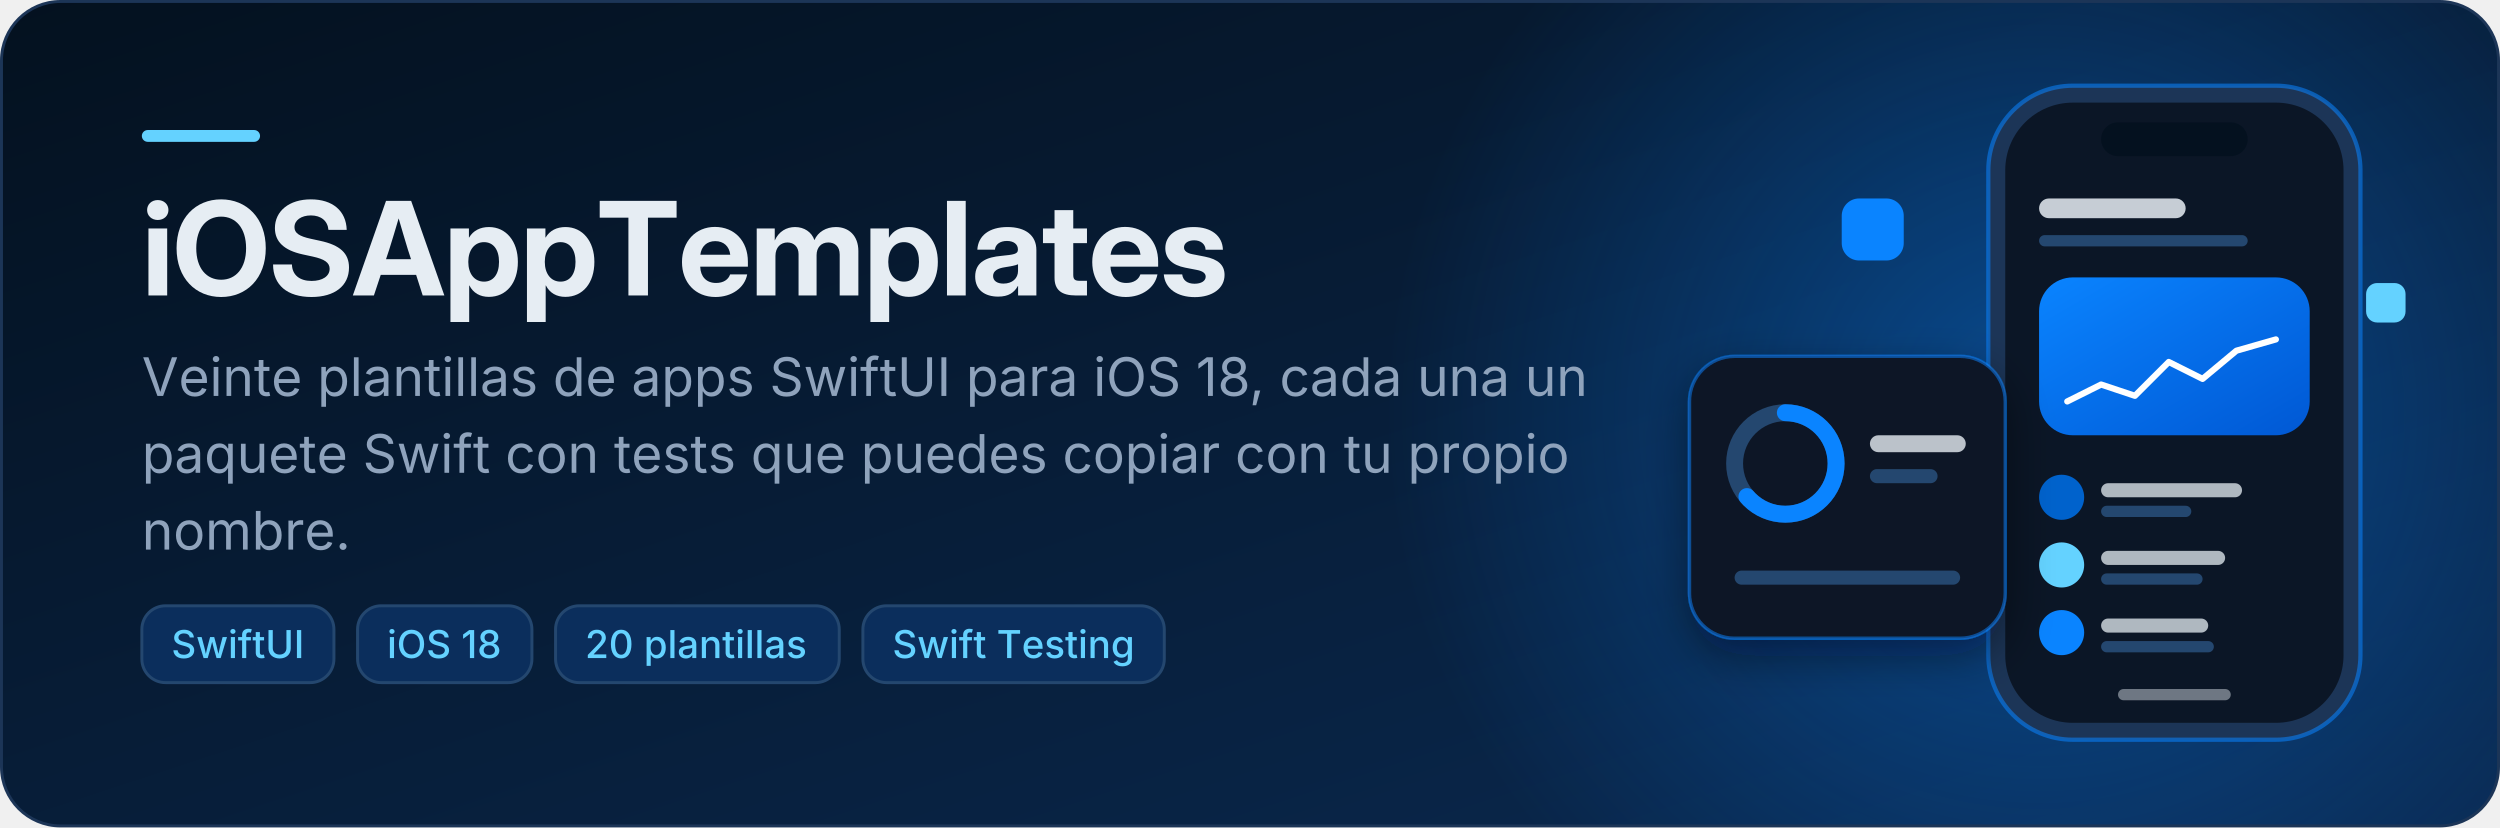
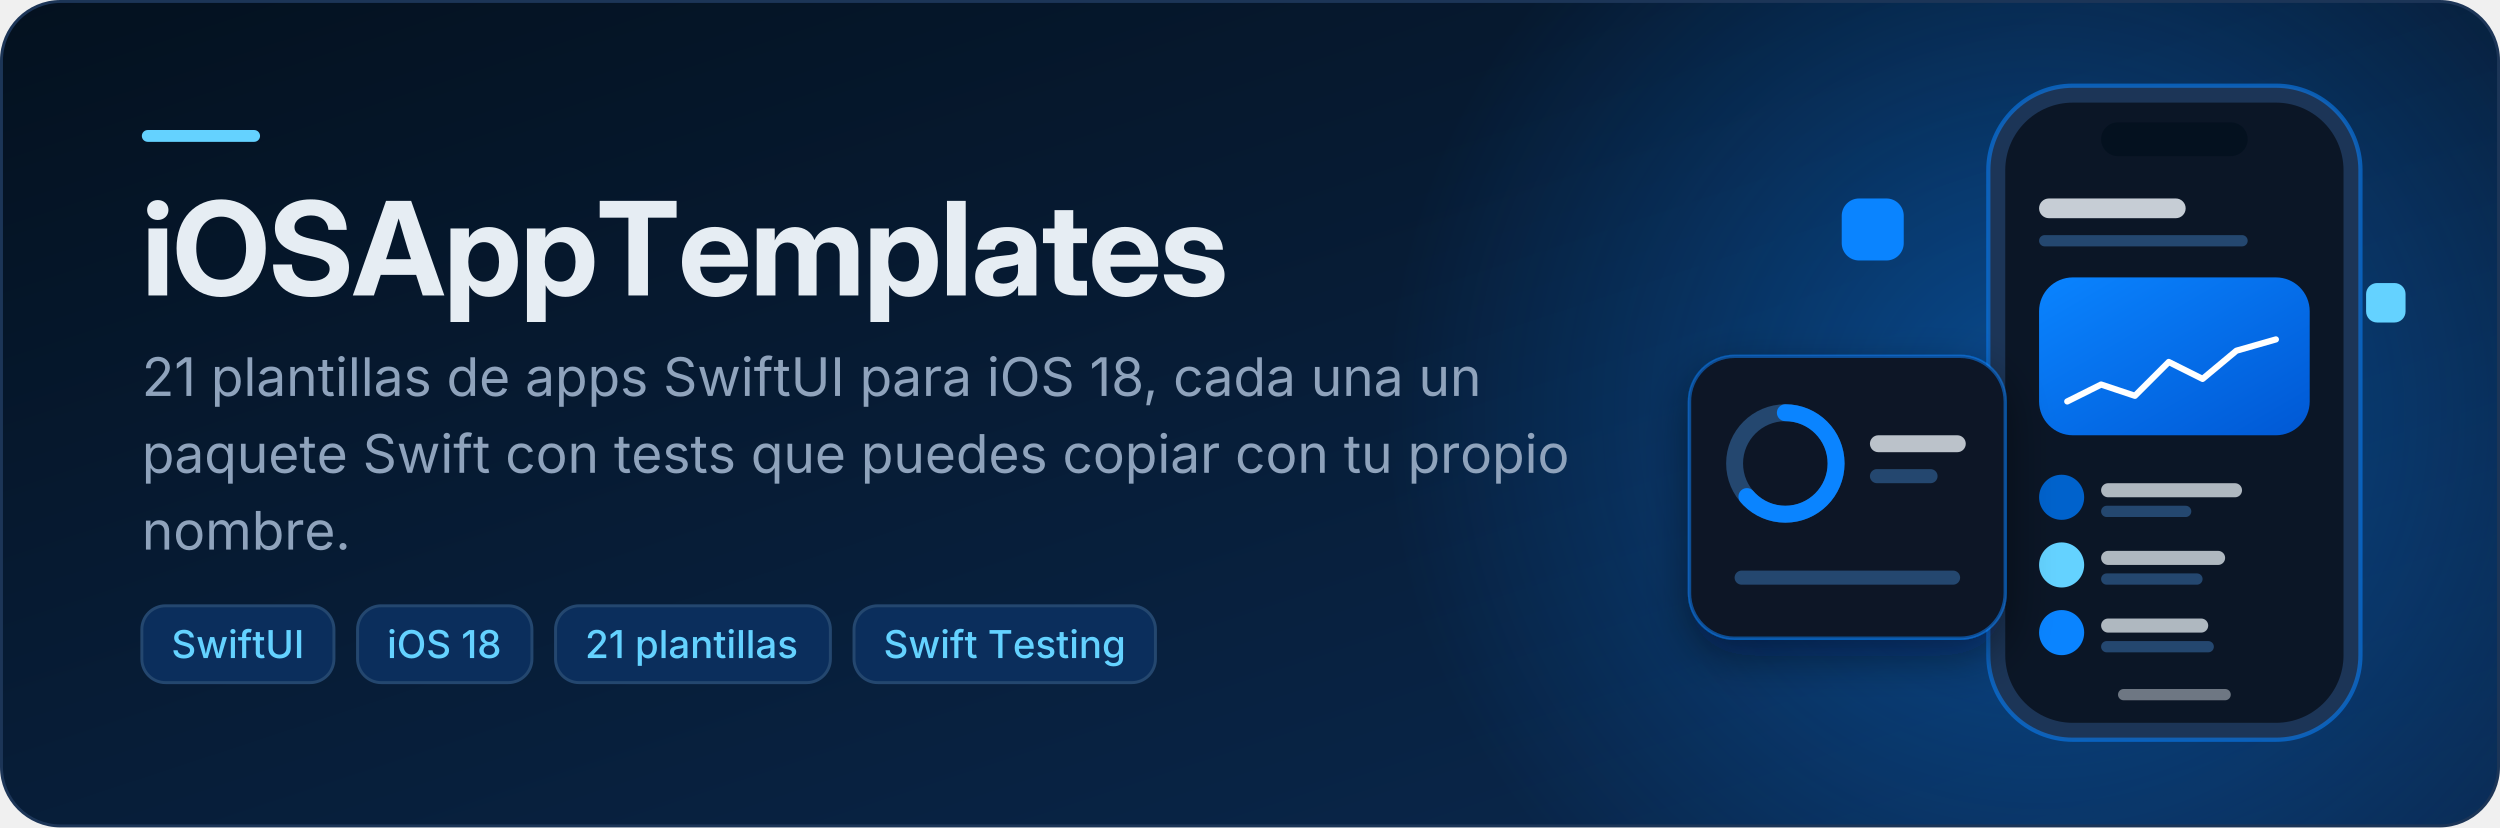
<svg xmlns="http://www.w3.org/2000/svg" width="846" height="280" viewBox="0 0 846 280" role="img" aria-labelledby="t">
  <style>.c{display:none}@media (max-width:500px){.w{display:none}.c{display:inline}}.m-float{animation:mFloat 6s ease-in-out infinite alternate}@keyframes mFloat{from{transform:translateY(0)}to{transform:translateY(-6px)}}.m-float-b{animation:mFloatB 7s ease-in-out infinite alternate}@keyframes mFloatB{from{transform:translateY(0)}to{transform:translateY(5px)}}.m-bob{animation:mBob 5s ease-in-out infinite alternate}@keyframes mBob{from{transform:translateY(0)}to{transform:translateY(-8px)}}.m-bar{transform-box:fill-box;transform-origin:center bottom;animation:mBar 4.2s ease-in-out infinite alternate}@keyframes mBar{from{transform:scaleY(.55)}to{transform:scaleY(1)}}.m-knob{animation:mKnob 6s ease-in-out infinite}@keyframes mKnob{0%,45%{transform:translateX(0)}55%,95%{transform:translateX(12px)}100%{transform:translateX(0)}}.m-slide{animation:mSlide 8s ease-in-out infinite alternate}@keyframes mSlide{from{transform:translateX(0)}to{transform:translateX(56px)}}.m-ring{stroke-dasharray:100;stroke-dashoffset:28;animation:mRing 7s ease-in-out infinite}@keyframes mRing{0%{stroke-dashoffset:100}45%,100%{stroke-dashoffset:28}}.m-caret{animation:mCaret 1.2s steps(1) infinite}@keyframes mCaret{50%{opacity:0}}.m-island{transform-box:fill-box;transform-origin:center;animation:mIsland 9s ease-in-out infinite}@keyframes mIsland{0%,20%{transform:scaleX(.42)}30%,70%{transform:scaleX(1)}80%,100%{transform:scaleX(.42)}}@media (prefers-reduced-motion: reduce){*{animation:none!important}}</style>
  <defs>
    <linearGradient id="bg" x1="0" y1="0" x2="1" y2="1">
      <stop offset="0" stop-color="#04111F" />
      <stop offset="1" stop-color="#0A2A52" />
    </linearGradient>
    <radialGradient id="glow">
      <stop offset="0" stop-color="#0A84FF" stop-opacity="0.42" />
      <stop offset="1" stop-color="#0A84FF" stop-opacity="0" />
    </radialGradient>
    <linearGradient id="mButton" x1="0" y1="0" x2="1" y2="1">
      <stop offset="0" stop-color="#0A84FF" />
      <stop offset="1" stop-color="#0058D4" />
    </linearGradient>
    <filter id="mShadow" x="-20%" y="-20%" width="140%" height="150%">
      <feDropShadow dx="0" dy="6" stdDeviation="8" flood-color="#04111F" flood-opacity="0.45" />
    </filter>
    <clipPath id="frame">
      <rect x="0.5" y="0.5" width="845" height="279" rx="20" />
    </clipPath>
    <path id="bd689" d="M104 0L399 0L399-1056L104-1056ZM251-1189C348-1189 419-1256 419-1346C419-1436 348-1503 251-1503C154-1503 83-1436 83-1346C83-1256 154-1189 251-1189Z" />
    <path id="bd321" d="M765 24C1166 24 1468-270 1468-744C1468-1219 1166-1514 765-1514C364-1514 63-1219 63-744C63-272 364 24 765 24ZM765-248C535-248 373-428 373-744C373-1062 535-1242 765-1242C995-1242 1158-1062 1158-744C1158-428 995-248 765-248Z" />
    <path id="bd397" d="M675 24C1042 24 1266-153 1266-440C1266-664 1125-795 807-862L664-893C481-933 407-984 407-1076C407-1185 514-1261 666-1261C826-1261 931-1174 942-1033L1230-1033C1221-1333 1008-1514 665-1514C326-1514 99-1332 99-1061C99-848 242-711 537-647L694-613C883-572 961-516 961-420C961-304 848-229 677-229C486-229 371-325 367-489L70-489C70-165 293 24 675 24Z" />
    <path id="bd2" d="M9 0L341 0L449-325L1006-325L1110 0L1451 0L928-1490L532-1490ZM532-571L583-725C631-877 677-1029 731-1214C784-1029 830-877 876-725L926-571Z" />
    <path id="bd843" d="M104 418L399 418L399-158L402-158C463-39 570 22 709 22C985 22 1166-198 1166-529C1166-853 981-1078 711-1078C574-1078 463-1023 398-913L395-913L395-1056L104-1056ZM633-218C484-218 385-340 385-529C385-717 484-840 633-840C776-840 869-727 869-529C869-331 776-218 633-218Z" />
    <path id="bd411" d="M45-1226L497-1226L497 0L805 0L805-1226L1256-1226L1256-1490L45-1490Z" />
    <path id="bd614" d="M586 24C842 24 1046-122 1085-332L816-332C789-250 710-197 595-197C440-197 350-298 345-454L1096-454L1096-533C1096-855 887-1080 576-1080C273-1080 58-849 58-527C58-206 266 24 586 24ZM347-642C363-774 450-856 582-856C715-856 803-774 818-642Z" />
    <path id="bd766" d="M104 0L399 0L399-623C399-759 483-835 588-835C691-835 763-764 763-654L763 0L1047 0L1047-636C1047-754 1118-835 1232-835C1333-835 1411-773 1411-646L1411 0L1705 0L1705-700C1705-942 1554-1078 1351-1078C1198-1078 1068-1001 1013-872C969-1001 850-1078 708-1078C574-1078 451-1009 388-866L388-1056L104-1056Z" />
    <path id="bd736" d="M399-1490L104-1490L104 0L399 0Z" />
    <path id="bd507" d="M427 18C589 18 680-46 736-149L740-149L740 0L1028 0L1028-716C1028-942 862-1078 573-1078C283-1078 111-940 98-722L375-722C382-803 454-859 564-859C672-859 737-805 737-727L737-720C737-652 669-643 476-624C256-604 64-536 64-298C64-87 216 18 427 18ZM509-187C410-187 346-231 346-306C346-390 426-429 527-444C622-459 705-473 739-492L739-386C739-272 651-187 509-187Z" />
    <path id="bd889" d="M711-1056L495-1056L495-1344L200-1344L200-1056L18-1056L18-825L200-825L200-280C200-88 307 0 539 0L711 0L711-231L598-231C518-231 495-254 495-326L495-825L711-825Z" />
    <path id="bd871" d="M543 26C819 26 1011-112 1011-323C1011-478 913-570 700-612L500-651C419-668 372-703 372-757C372-820 433-869 534-869C638-869 710-806 712-721L985-721C979-941 799-1078 526-1078C251-1078 78-946 78-746C78-582 187-478 392-438L577-402C663-385 714-352 714-296C714-231 647-185 538-185C423-185 355-240 344-332L54-332C72-105 269 26 543 26Z" />
-     <path id="br456" d="M600 0L819 0L1361-1490L1159-1490L852-606C820-514 773-372 710-154C648-367 600-514 567-606L252-1490L52-1490Z" />
-     <path id="br614" d="M628 24C857 24 1024-91 1076-260L902-308C860-194 761-136 629-136C431-136 295-264 286-498L1094-498L1094-573C1094-986 844-1132 607-1132C302-1132 104-893 104-550C104-206 304 24 628 24ZM287-650C298-821 415-972 607-972C791-972 894-840 911-650Z" />
-     <path id="br689" d="M158 0L338 0L338-1118L158-1118ZM249-1301C318-1301 375-1354 375-1420C375-1486 318-1539 249-1539C181-1539 124-1486 124-1420C124-1354 181-1301 249-1301Z" />
-     <path id="br773" d="M338-670C338-861 459-970 620-970C776-970 872-867 872-695L872 0L1052 0L1052-710C1052-993 900-1132 674-1132C524-1132 404-1069 332-911L331-1118L158-1118L158 0L338 0Z" />
-     <path id="br889" d="M598-1118L368-1118L368-1384L188-1384L188-1118L20-1118L20-964L188-964L188-276C188-93 302 14 495 14C541 14 592 7 629-6L592-158C562-152 523-146 500-146C405-146 368-190 368-290L368-964L598-964Z" />
+     <path id="br1343" d="M154 0L1103 0L1103-167L416-167L416-179L742-526C1005-806 1078-933 1078-1094C1078-1327 889-1510 623-1510C358-1510 158-1331 158-1067L340-1067C340-1235 448-1345 618-1345C777-1345 898-1248 898-1092C898-955 814-853 649-674L154-137Z" />
+     <path id="br1342" d="M653-1490L420-1490L96-1251L96-1047L456-1314L466-1314L466 0L653 0Z" />
    <path id="br843" d="M158 418L338 418L338-173L352-173C389-111 464 24 677 24C956 24 1150-200 1150-556C1150-910 955-1132 676-1132C458-1132 389-998 352-939L332-939L332-1118L158-1118ZM650-137C447-137 336-309 336-558C336-805 444-971 650-971C862-971 967-790 967-558C967-323 859-137 650-137Z" />
    <path id="br736" d="M338-1490L158-1490L158 0L338 0Z" />
    <path id="br507" d="M471 26C660 26 765-73 803-152L815-152L815 0L992 0L992-737C992-1086 723-1132 573-1132C400-1132 208-1070 122-867L295-810C330-888 417-974 578-974C733-974 812-894 812-755L812-749C812-666 724-672 525-647C318-621 90-574 90-318C90-98 259 26 471 26ZM502-133C368-133 271-193 271-309C271-436 386-478 517-495C586-504 782-524 812-559L812-404C812-267 701-133 502-133Z" />
+     <path id="br773" d="M338-670C338-861 459-970 620-970C776-970 872-867 872-695L872 0L1052 0L1052-710C1052-993 900-1132 674-1132C524-1132 404-1069 332-911L331-1118L158-1118L158 0L338 0Z" />
+     <path id="br889" d="M598-1118L368-1118L368-1384L188-1384L188-1118L20-1118L20-964L188-964L188-276C188-93 302 14 495 14C541 14 592 7 629-6L592-158C562-152 523-146 500-146C405-146 368-190 368-290L368-964L598-964Z" />
+     <path id="br689" d="M158 0L338 0L338-1118L158-1118ZM249-1301C318-1301 375-1354 375-1420C375-1486 318-1539 249-1539C181-1539 124-1486 124-1420C124-1354 181-1301 249-1301Z" />
    <path id="br871" d="M538 24C800 24 979-119 979-315C979-468 884-569 681-617L512-657C381-688 324-734 324-817C324-910 424-979 557-979C701-979 764-901 795-821L958-863C907-1020 786-1132 556-1132C318-1132 142-998 142-806C142-649 239-549 442-501L628-457C738-431 792-380 792-303C792-211 692-134 536-134C402-134 311-189 279-312L108-271C148-78 308 24 538 24Z" />
    <path id="br597" d="M577 24C790 24 865-111 902-173L922-173L922 0L1096 0L1096-1490L916-1490L916-939L902-939C865-998 796-1132 578-1132C299-1132 104-910 104-556C104-200 298 24 577 24ZM604-137C395-137 287-323 287-558C287-790 392-971 604-971C810-971 918-805 918-558C918-309 807-137 604-137Z" />
+     <path id="br614" d="M628 24C857 24 1024-91 1076-260L902-308C860-194 761-136 629-136C431-136 295-264 286-498L1094-498L1094-573C1094-986 844-1132 607-1132C302-1132 104-893 104-550C104-206 304 24 628 24ZM287-650C298-821 415-972 607-972C791-972 894-840 911-650Z" />
    <path id="br397" d="M657 26C1001 26 1198-162 1198-406C1198-684 936-774 776-818L627-859C518-889 343-944 343-1100C343-1240 471-1342 664-1342C841-1342 975-1259 992-1114L1178-1114C1169-1339 964-1510 670-1510C382-1510 158-1343 158-1091C158-893 298-770 538-702L718-651C877-606 1013-553 1013-409C1013-250 859-144 657-144C482-144 326-221 311-390L116-390C133-140 334 26 657 26Z" />
    <path id="br984" d="M409 0L588 0L733-506C769-631 804-771 838-913C872-770 906-634 943-506L1088 0L1267 0L1606-1118L1415-1118L1279-630C1245-508 1208-367 1171-196C1136-369 1100-511 1068-630L936-1118L744-1118L610-630C576-506 540-363 504-193C467-371 429-513 397-630L261-1118L70-1118Z" />
    <path id="br647" d="M678-1118L420-1118L420-1227C420-1335 468-1393 579-1393C629-1393 657-1382 676-1376L726-1530C699-1542 643-1560 558-1560C395-1560 240-1461 240-1267L240-1118L20-1118L20-964L240-964L240 0L420 0L420-964L678-964Z" />
    <path id="br424" d="M763 24C1114 24 1344-200 1344-507L1344-1490L1154-1490L1154-522C1154-308 1006-152 763-152C519-152 370-308 370-522L370-1490L180-1490L180-507C180-200 410 24 763 24Z" />
    <path id="br197" d="M370-1490L180-1490L180 0L370 0Z" />
    <path id="br852" d="M158 0L338 0L338-700C338-851 456-960 617-960C665-960 714-952 725-950L725-1131C704-1132 660-1134 634-1134C501-1134 385-1059 344-946L332-946L332-1118L158-1118Z" />
    <path id="br321" d="M784 20C1166 20 1444-272 1444-744C1444-1217 1166-1510 784-1510C402-1510 122-1217 122-744C122-272 402 20 784 20ZM784-156C516-156 307-364 307-744C307-1126 516-1334 784-1334C1050-1334 1259-1127 1259-744C1259-363 1050-156 784-156Z" />
-     <path id="br1342" d="M653-1490L420-1490L96-1251L96-1047L456-1314L466-1314L466 0L653 0Z" />
    <path id="br1351" d="M633 20C933 20 1145-153 1145-396C1145-584 1016-744 854-774L854-782C995-819 1089-956 1089-1114C1089-1341 894-1510 633-1510C368-1510 176-1341 176-1114C176-956 268-819 413-782L413-774C246-744 122-584 122-396C122-153 330 20 633 20ZM633-145C432-145 309-248 309-406C309-571 445-689 633-689C817-689 955-571 955-406C955-248 830-145 633-145ZM633-848C472-848 360-949 360-1100C360-1249 468-1346 633-1346C795-1346 905-1249 905-1100C905-949 790-848 633-848Z" />
    <path id="br1501" d="M128 359L266 359L422-208L216-208Z" />
    <path id="br586" d="M613 24C832 24 1010-95 1070-294L898-343C865-222 763-137 613-137C390-137 287-332 287-552C287-775 390-971 613-971C760-971 860-889 893-774L1066-823C1005-1018 829-1132 613-1132C309-1132 104-902 104-552C104-207 309 24 613 24Z" />
    <path id="br915" d="M537 14C684 14 806-46 879-209L879 0L1053 0L1053-1118L872-1118L872-448C872-257 751-148 591-148C435-148 338-251 338-423L338-1118L158-1118L158-408C158-125 311 14 537 14Z" />
    <path id="br849" d="M1096 418L1096-1118L922-1118L922-939L902-939C865-998 796-1132 578-1132C299-1132 104-910 104-556C104-200 298 24 577 24C790 24 865-111 902-173L916-173L916 418ZM604-137C395-137 287-323 287-558C287-790 392-971 604-971C810-971 918-805 918-558C918-309 807-137 604-137Z" />
    <path id="br790" d="M613 24C918 24 1124-207 1124-552C1124-902 918-1132 613-1132C309-1132 104-902 104-552C104-207 309 24 613 24ZM613-137C390-137 287-332 287-552C287-775 390-971 613-971C839-971 942-774 942-552C942-332 839-137 613-137Z" />
    <path id="br766" d="M158 0L338 0L338-704C338-882 457-974 588-974C714-974 807-891 807-767L807 0L987 0L987-730C987-871 1079-974 1230-974C1350-974 1456-910 1456-749L1456 0L1636 0L1636-754C1636-1013 1478-1138 1284-1138C1122-1138 985-1051 932-910C892-1048 794-1138 647-1138C515-1138 389-1064 334-913L333-1118L158-1118Z" />
    <path id="br578" d="M677 24C956 24 1150-200 1150-556C1150-910 955-1132 676-1132C458-1132 389-998 352-939L338-939L338-1490L158-1490L158 0L332 0L332-173L352-173C389-111 464 24 677 24ZM650-137C447-137 336-309 336-558C336-805 444-971 650-971C862-971 967-790 967-558C967-323 859-137 650-137Z" />
    <path id="br1502" d="M295 13C370 13 430-47 430-122C430-197 370-257 295-257C220-257 160-197 160-122C160-47 220 13 295 13Z" />
    <path id="bm397" d="M665 25C1015 25 1217-159 1217-412C1217-681 978-783 788-832L643-870C529-900 375-953 375-1094C375-1220 489-1312 670-1312C839-1312 960-1234 975-1098L1197-1098C1190-1335 981-1510 675-1510C375-1510 147-1339 147-1081C147-877 291-752 535-687L709-639C869-596 992-545 992-415C992-271 853-175 664-175C492-175 348-251 335-414L106-414C120-142 330 25 665 25Z" />
    <path id="bm984" d="M393 0L614 0L752-481C785-596 817-733 849-867C880-733 911-598 945-481L1083 0L1304 0L1641-1118L1407-1118L1284-655C1252-531 1217-390 1183-221C1149-391 1113-533 1082-655L960-1118L740-1118L617-655C584-530 548-387 514-219C480-393 443-535 412-655L289-1118L57-1118Z" />
    <path id="bm689" d="M148 0L368 0L368-1118L148-1118ZM259-1289C335-1289 398-1347 398-1419C398-1492 335-1550 259-1550C183-1550 120-1492 120-1419C120-1347 183-1289 259-1289Z" />
    <path id="bm647" d="M702-1118L452-1118L452-1216C452-1314 495-1368 600-1368C646-1368 677-1358 698-1352L749-1530C719-1541 653-1560 565-1560C388-1560 232-1455 232-1246L232-1118L20-1118L20-939L232-939L232 0L452 0L452-939L702-939Z" />
    <path id="bm889" d="M626-1118L403-1118L403-1384L183-1384L183-1118L20-1118L20-939L183-939L183-284C183-94 300 15 503 15C554 15 610 8 657-8L618-184C591-178 548-172 525-172C438-172 403-212 403-302L403-939L626-939Z" />
    <path id="bm424" d="M759 23C1115 23 1351-199 1351-512L1351-1490L1122-1490L1122-531C1122-330 983-184 759-184C534-184 393-330 393-531L393-1490L165-1490L165-512C165-199 400 23 759 23Z" />
    <path id="bm197" d="M393-1490L165-1490L165 0L393 0Z" />
    <path id="bm321" d="M786 20C1172 20 1457-268 1457-744C1457-1222 1172-1510 786-1510C399-1510 113-1222 113-744C113-268 399 20 786 20ZM786-188C530-188 339-384 339-744C339-1105 530-1302 786-1302C1040-1302 1231-1106 1231-744C1231-384 1040-188 786-188Z" />
    <path id="bm1342" d="M685-1490L421-1490L95-1254L95-1025L449-1283L459-1283L459 0L685 0Z" />
    <path id="bm1351" d="M644 20C955 20 1177-155 1177-397C1177-585 1043-743 876-773L876-781C1021-817 1121-953 1121-1113C1121-1340 917-1510 644-1510C368-1510 167-1341 167-1113C167-953 264-817 414-781L414-773C242-743 113-585 113-397C113-155 331 20 644 20ZM644-165C459-165 343-264 343-412C343-566 469-676 644-676C816-676 944-566 944-412C944-264 826-165 644-165ZM644-857C494-857 389-952 389-1092C389-1232 491-1323 644-1323C795-1323 899-1231 899-1092C899-952 791-857 644-857Z" />
    <path id="bm1343" d="M144 0L1128 0L1128-195L460-195L460-207L752-512C1029-792 1105-923 1105-1086C1105-1327 909-1510 626-1510C347-1510 142-1328 142-1056L361-1056C361-1216 463-1319 622-1319C773-1319 886-1227 886-1078C886-947 805-851 650-688L144-165Z" />
-     <path id="bm1341" d="M661 20C1009 20 1209-260 1209-744C1209-1227 1006-1510 661-1510C316-1510 113-1227 113-744C113-259 314 20 661 20ZM661-175C454-175 338-383 338-744C338-1106 454-1316 661-1316C867-1316 983-1107 983-744C983-383 867-175 661-175Z" />
    <path id="bm843" d="M148 418L368 418L368-175L380-175C419-104 500 22 703 22C975 22 1170-195 1170-556C1170-920 971-1132 703-1132C494-1132 419-1005 380-936L362-936L362-1118L148-1118ZM654-165C468-165 364-325 364-558C364-790 465-945 654-945C848-945 945-778 945-558C945-336 845-165 654-165Z" />
    <path id="bm736" d="M368-1490L148-1490L148 0L368 0Z" />
    <path id="bm507" d="M461 25C642 25 748-66 791-153L802-153L802 0L1015 0L1015-742C1015-1065 758-1132 578-1132C379-1132 191-1054 115-854L322-800C353-876 435-953 581-953C721-953 795-881 795-757L795-751C795-672 710-673 513-650C302-626 83-570 83-316C83-96 248 25 461 25ZM510-152C387-152 299-207 299-313C299-428 401-470 525-487C593-496 763-514 796-546L796-403C796-272 689-152 510-152Z" />
    <path id="bm773" d="M368-662C368-839 478-940 628-940C774-940 864-844 864-683L864 0L1084 0L1084-710C1084-986 932-1132 704-1132C546-1132 429-1061 359-903L358-1118L148-1118L148 0L368 0Z" />
    <path id="bm871" d="M549 23C822 23 1010-121 1010-325C1010-480 912-580 705-627L525-667C402-695 352-739 352-813C352-897 444-958 565-958C697-958 760-888 789-810L986-853C938-1019 805-1132 563-1132C310-1132 130-999 130-799C130-639 230-537 438-490L626-447C732-423 783-377 783-306C783-223 693-155 551-155C421-155 336-209 305-326L98-283C138-85 306 23 549 23Z" />
    <path id="bm411" d="M90-1294L555-1294L555 0L784 0L784-1294L1247-1294L1247-1490L90-1490Z" />
    <path id="bm614" d="M630 23C869 23 1040-94 1093-268L886-317C847-213 755-159 632-159C449-159 325-276 317-492L1110-492L1110-570C1110-973 866-1132 611-1132C298-1132 96-895 96-551C96-204 300 23 630 23ZM318-656C330-817 436-950 612-950C781-950 876-832 892-656Z" />
    <path id="bm658" d="M616 442C902 442 1121 310 1121 16L1121-1118L906-1118L906-936L890-936C851-1006 772-1132 566-1132C297-1132 96-920 96-563C96-206 300-17 563-17C767-17 844-130 883-203L902-203L902 15C902 187 785 265 615 265C435 265 365 176 325 112L141 199C204 334 357 442 616 442ZM614-200C422-200 321-348 321-566C321-779 419-945 614-945C803-945 903-790 903-566C903-337 800-200 614-200Z" />
-     <path id="bm456" d="M590 0L869 0L1401-1490L1154-1490L872-661C835-548 789-395 731-183C672-391 625-548 587-661L297-1490L51-1490Z" />
    <path id="bm597" d="M564 22C766 22 847-104 886-175L904-175L904 0L1118 0L1118-1490L898-1490L898-936L886-936C848-1005 772-1132 564-1132C295-1132 96-920 96-556C96-195 292 22 564 22ZM612-165C421-165 321-336 321-558C321-778 418-945 612-945C801-945 902-790 902-558C902-325 799-165 612-165Z" />
    <path id="bm852" d="M148 0L368 0L368-679C368-826 480-930 634-930C680-930 733-922 749-918L749-1128C726-1131 684-1134 656-1134C525-1134 414-1060 373-938L361-938L361-1118L148-1118Z" />
    <path id="bm1501" d="M125 371L285 371L450-214L213-214Z" />
    <path id="bm586" d="M618 23C853 23 1035-104 1089-315L881-365C851-244 758-163 619-163C417-163 320-340 320-553C320-769 417-946 619-946C756-946 847-867 877-752L1086-802C1031-1009 850-1132 618-1132C303-1132 96-901 96-553C96-208 303 23 618 23Z" />
    <path id="bm915" d="M529 14C683 14 803-55 873-217L874 0L1085 0L1085-1118L864-1118L864-456C864-279 753-178 604-178C458-178 368-274 368-435L368-1118L148-1118L148-408C148-132 301 14 529 14Z" />
    <path id="bm849" d="M1118 418L1118-1118L904-1118L904-936L886-936C848-1005 772-1132 564-1132C295-1132 96-920 96-556C96-195 292 22 564 22C766 22 847-104 886-175L898-175L898 418ZM612-165C421-165 321-336 321-558C321-778 418-945 612-945C801-945 902-790 902-558C902-325 799-165 612-165Z" />
    <path id="bm790" d="M618 23C933 23 1141-208 1141-553C1141-901 933-1132 618-1132C303-1132 96-901 96-553C96-208 303 23 618 23ZM618-163C416-163 320-341 320-553C320-768 416-946 618-946C822-946 918-767 918-553C918-341 822-163 618-163Z" />
    <path id="bm766" d="M148 0L368 0L368-695C368-858 474-944 597-944C715-944 801-865 801-746L801 0L1018 0L1018-716C1018-849 1102-944 1241-944C1355-944 1451-881 1451-732L1451 0L1671 0L1671-754C1671-1008 1515-1137 1317-1137C1158-1137 1020-1053 963-902C919-1050 823-1137 677-1137C544-1137 419-1064 362-909L357-1118L148-1118Z" />
    <path id="bm578" d="M703 22C975 22 1170-195 1170-556C1170-920 971-1132 703-1132C494-1132 419-1005 380-936L368-936L368-1490L148-1490L148 0L362 0L362-175L380-175C419-104 500 22 703 22ZM654-165C468-165 364-325 364-558C364-790 465-945 654-945C848-945 945-778 945-558C945-336 845-165 654-165Z" />
    <path id="bm1502" d="M311 15C393 15 458-50 458-132C458-215 393-280 311-280C228-280 163-215 163-132C163-50 228 15 311 15Z" />
  </defs>
  <g clip-path="url(#frame)">
    <rect width="846" height="280" fill="url(#bg)" />
    <circle class="w" cx="690" cy="140" r="220" fill="url(#glow)" />
    <g class="w">
      <g transform="translate(566 29) scale(0.954)">
        <g class="m-float">
          <rect x="112" y="0" width="132" height="232" rx="30" fill="#1C3557" stroke="rgba(10,132,255,0.55)" stroke-width="1.5" />
          <rect x="118" y="6" width="120" height="220" rx="24" fill="#0B1626" />
          <rect class="m-island" x="152" y="13" width="52" height="12" rx="6" fill="#04111F" />
          <g>
            <rect x="130" y="40" width="52" height="7" rx="3.5" fill="#E6EDF3" opacity=".85" />
            <rect x="130" y="53" width="74" height="4" rx="2" fill="#24476F" />
            <rect x="130" y="68" width="96" height="56" rx="12" fill="url(#mButton)" />
            <path d="M140 112 l12 -6 l12 4 l12 -12 l12 6 l12 -10 l14 -4" fill="none" stroke="#fff" stroke-width="2.2" stroke-linecap="round" stroke-linejoin="round" />
            <circle cx="138" cy="146" r="8" fill="#0062CC" />
            <rect x="152" y="141" width="50" height="5" rx="2.5" fill="#E6EDF3" opacity=".75" />
            <rect x="152" y="149" width="32" height="4" rx="2" fill="#24476F" />
            <circle cx="138" cy="170" r="8" fill="#64D2FF" />
            <rect x="152" y="165" width="44" height="5" rx="2.5" fill="#E6EDF3" opacity=".75" />
            <rect x="152" y="173" width="36" height="4" rx="2" fill="#24476F" />
            <circle cx="138" cy="194" r="8" fill="#0A84FF" />
            <rect x="152" y="189" width="38" height="5" rx="2.5" fill="#E6EDF3" opacity=".75" />
            <rect x="152" y="197" width="40" height="4" rx="2" fill="#24476F" />
            <rect x="158" y="214" width="40" height="4" rx="2" fill="#E6EDF3" opacity=".45" />
          </g>
        </g>
        <g class="m-float-b">
          <rect x="6" y="96" width="112" height="100" rx="16" fill="#0B1626" stroke="rgba(10,132,255,0.5)" stroke-width="1.2" filter="url(#mShadow)" />
          <circle cx="40" cy="134" r="18" fill="none" stroke="#24476F" stroke-width="6" />
          <circle class="m-ring" cx="40" cy="134" r="18" fill="none" stroke="#0A84FF" stroke-width="6" stroke-linecap="round" pathLength="100" transform="rotate(-90 40 134)" />
          <rect x="70" y="124" width="34" height="6" rx="3" fill="#E6EDF3" opacity=".8" />
          <rect x="70" y="136" width="24" height="5" rx="2.5" fill="#24476F" />
          <rect x="22" y="172" width="80" height="5" rx="2.5" fill="#24476F" />
        </g>
        <rect class="m-bob" style="animation-delay:-0s" x="60" y="40" width="22" height="22" rx="6.16" fill="#0A84FF" />
        <rect class="m-bob" style="animation-delay:-1.6s" x="246" y="70" width="14" height="14" rx="3.92" fill="#64D2FF" />
      </g>
      <rect x="48" y="44" width="40" height="4" rx="2" fill="#64D2FF" />
      <g fill="#E6EDF3" transform="translate(48 99.99) scale(0.021484)">
        <use href="#bd689" x="0" />
        <use href="#bd321" x="484" />
        <use href="#bd397" x="1997" />
        <use href="#bd2" x="3314" />
        <use href="#bd843" x="4757" />
        <use href="#bd843" x="5962" />
        <use href="#bd411" x="7167" />
        <use href="#bd614" x="8450" />
        <use href="#bd766" x="9581" />
        <use href="#bd843" x="11372" />
        <use href="#bd736" x="12578" />
        <use href="#bd507" x="13062" />
        <use href="#bd889" x="14176" />
        <use href="#bd614" x="14912" />
        <use href="#bd871" x="16043" />
      </g>
      <g fill="#8FA3BC" transform="translate(48 133.99) scale(0.008789)">
-         <use href="#br456" x="0" />
-         <use href="#br614" x="1413" />
-         <use href="#br689" x="2607" />
-         <use href="#br773" x="3103" />
-         <use href="#br889" x="4313" />
-         <use href="#br614" x="4983" />
-         <use href="#br843" x="6753" />
-         <use href="#br736" x="8007" />
-         <use href="#br507" x="8503" />
-         <use href="#br773" x="9653" />
-         <use href="#br889" x="10863" />
-         <use href="#br689" x="11533" />
-         <use href="#br736" x="12029" />
-         <use href="#br736" x="12525" />
-         <use href="#br507" x="13021" />
-         <use href="#br871" x="14171" />
-         <use href="#br597" x="15828" />
-         <use href="#br614" x="17082" />
-         <use href="#br507" x="18852" />
-         <use href="#br843" x="20002" />
-         <use href="#br843" x="21256" />
-         <use href="#br871" x="22510" />
-         <use href="#br397" x="24167" />
-         <use href="#br984" x="25481" />
-         <use href="#br689" x="27157" />
-         <use href="#br647" x="27653" />
-         <use href="#br889" x="28411" />
-         <use href="#br424" x="29081" />
-         <use href="#br197" x="30605" />
-         <use href="#br843" x="31731" />
-         <use href="#br507" x="32985" />
-         <use href="#br852" x="34135" />
-         <use href="#br507" x="34906" />
-         <use href="#br689" x="36632" />
-         <use href="#br321" x="37128" />
-         <use href="#br397" x="38694" />
-         <use href="#br1342" x="40584" />
-         <use href="#br1351" x="41417" />
-         <use href="#br1501" x="42638" />
-         <use href="#br586" x="43804" />
-         <use href="#br507" x="44974" />
-         <use href="#br597" x="46124" />
-         <use href="#br507" x="47378" />
-         <use href="#br915" x="49104" />
-         <use href="#br773" x="50315" />
-         <use href="#br507" x="51525" />
-         <use href="#br915" x="53251" />
-         <use href="#br773" x="54462" />
+         <use href="#br1343" x="0" />
+         <use href="#br1342" x="1249" />
+         <use href="#br843" x="2658" />
+         <use href="#br736" x="3912" />
+         <use href="#br507" x="4408" />
+         <use href="#br773" x="5558" />
+         <use href="#br889" x="6768" />
+         <use href="#br689" x="7438" />
+         <use href="#br736" x="7934" />
+         <use href="#br736" x="8430" />
+         <use href="#br507" x="8926" />
+         <use href="#br871" x="10076" />
+         <use href="#br597" x="11733" />
+         <use href="#br614" x="12987" />
+         <use href="#br507" x="14757" />
+         <use href="#br843" x="15907" />
+         <use href="#br843" x="17161" />
+         <use href="#br871" x="18415" />
+         <use href="#br397" x="20072" />
+         <use href="#br984" x="21386" />
+         <use href="#br689" x="23062" />
+         <use href="#br647" x="23558" />
+         <use href="#br889" x="24316" />
+         <use href="#br424" x="24986" />
+         <use href="#br197" x="26510" />
+         <use href="#br843" x="27636" />
+         <use href="#br507" x="28890" />
+         <use href="#br852" x="30040" />
+         <use href="#br507" x="30811" />
+         <use href="#br689" x="32537" />
+         <use href="#br321" x="33033" />
+         <use href="#br397" x="34599" />
+         <use href="#br1342" x="36489" />
+         <use href="#br1351" x="37322" />
+         <use href="#br1501" x="38543" />
+         <use href="#br586" x="39709" />
+         <use href="#br507" x="40879" />
+         <use href="#br597" x="42029" />
+         <use href="#br507" x="43283" />
+         <use href="#br915" x="45009" />
+         <use href="#br773" x="46220" />
+         <use href="#br507" x="47430" />
+         <use href="#br915" x="49156" />
+         <use href="#br773" x="50367" />
      </g>
      <g fill="#8FA3BC" transform="translate(48 159.99) scale(0.008789)">
        <use href="#br843" x="0" />
        <use href="#br507" x="1254" />
        <use href="#br849" x="2404" />
        <use href="#br915" x="3658" />
        <use href="#br614" x="4869" />
        <use href="#br889" x="6063" />
        <use href="#br614" x="6733" />
        <use href="#br397" x="8503" />
        <use href="#br984" x="9817" />
        <use href="#br689" x="11493" />
        <use href="#br647" x="11989" />
        <use href="#br889" x="12747" />
        <use href="#br586" x="13993" />
        <use href="#br790" x="15163" />
        <use href="#br773" x="16391" />
        <use href="#br889" x="18177" />
        <use href="#br614" x="18847" />
        <use href="#br871" x="20041" />
        <use href="#br889" x="21122" />
        <use href="#br871" x="21792" />
        <use href="#br849" x="23449" />
        <use href="#br915" x="24703" />
        <use href="#br614" x="25914" />
        <use href="#br843" x="27684" />
        <use href="#br915" x="28938" />
        <use href="#br614" x="30149" />
        <use href="#br597" x="31343" />
        <use href="#br614" x="32597" />
        <use href="#br871" x="33791" />
        <use href="#br586" x="35448" />
        <use href="#br790" x="36618" />
        <use href="#br843" x="37846" />
        <use href="#br689" x="39100" />
        <use href="#br507" x="39596" />
        <use href="#br852" x="40746" />
        <use href="#br586" x="42093" />
        <use href="#br790" x="43263" />
        <use href="#br773" x="44491" />
        <use href="#br889" x="46277" />
        <use href="#br915" x="46947" />
        <use href="#br843" x="48734" />
        <use href="#br852" x="49988" />
        <use href="#br790" x="50759" />
        <use href="#br843" x="51987" />
        <use href="#br689" x="53241" />
        <use href="#br790" x="53737" />
      </g>
      <g fill="#8FA3BC" transform="translate(48 185.99) scale(0.008789)">
        <use href="#br773" x="0" />
        <use href="#br790" x="1210" />
        <use href="#br766" x="2438" />
        <use href="#br578" x="4232" />
        <use href="#br852" x="5486" />
        <use href="#br614" x="6257" />
        <use href="#br1502" x="7451" />
      </g>
      <rect x="48" y="205" width="65" height="26" rx="8" fill="#0B2E5C" stroke="#24476F" />
      <g fill="#64D2FF" transform="translate(58 222.68) scale(0.006348)">
        <use href="#bm397" x="0" />
        <use href="#bm984" x="1323" />
        <use href="#bm689" x="3021" />
        <use href="#bm647" x="3537" />
        <use href="#bm889" x="4314" />
        <use href="#bm424" x="5011" />
        <use href="#bm197" x="6527" />
      </g>
      <rect x="121" y="205" width="59" height="26" rx="8" fill="#0B2E5C" stroke="#24476F" />
      <g fill="#64D2FF" transform="translate(131 222.68) scale(0.006348)">
        <use href="#bm689" x="0" />
        <use href="#bm321" x="516" />
        <use href="#bm397" x="2086" />
        <use href="#bm1342" x="3955" />
        <use href="#bm1351" x="4805" />
      </g>
-       <rect x="188" y="205" width="96" height="26" rx="8" fill="#0B2E5C" stroke="#24476F" />
+       <rect x="188" y="205" width="93" height="26" rx="8" fill="#0B2E5C" stroke="#24476F" />
      <g fill="#64D2FF" transform="translate(198 222.68) scale(0.006348)">
        <use href="#bm1343" x="0" />
-         <use href="#bm1341" x="1262" />
-         <use href="#bm843" x="3130" />
-         <use href="#bm736" x="4396" />
-         <use href="#bm507" x="4912" />
-         <use href="#bm773" x="6075" />
-         <use href="#bm889" x="7307" />
-         <use href="#bm689" x="8004" />
-         <use href="#bm736" x="8520" />
-         <use href="#bm736" x="9036" />
-         <use href="#bm507" x="9552" />
-         <use href="#bm871" x="10715" />
-       </g>
-       <rect x="292" y="205" width="102" height="26" rx="8" fill="#0B2E5C" stroke="#24476F" />
-       <g fill="#64D2FF" transform="translate(302 222.68) scale(0.006348)">
+         <use href="#bm1342" x="1262" />
+         <use href="#bm843" x="2658" />
+         <use href="#bm736" x="3924" />
+         <use href="#bm507" x="4440" />
+         <use href="#bm773" x="5603" />
+         <use href="#bm889" x="6835" />
+         <use href="#bm689" x="7532" />
+         <use href="#bm736" x="8048" />
+         <use href="#bm736" x="8564" />
+         <use href="#bm507" x="9080" />
+         <use href="#bm871" x="10243" />
+       </g>
+       <rect x="289" y="205" width="102" height="26" rx="8" fill="#0B2E5C" stroke="#24476F" />
+       <g fill="#64D2FF" transform="translate(299 222.68) scale(0.006348)">
        <use href="#bm397" x="0" />
        <use href="#bm984" x="1323" />
        <use href="#bm689" x="3021" />
        <use href="#bm647" x="3537" />
        <use href="#bm889" x="4314" />
        <use href="#bm411" x="5557" />
        <use href="#bm614" x="6894" />
        <use href="#bm871" x="8097" />
        <use href="#bm889" x="9200" />
        <use href="#bm689" x="9897" />
        <use href="#bm773" x="10413" />
        <use href="#bm658" x="11645" />
      </g>
    </g>
    <circle class="c" cx="786" cy="140" r="260" fill="url(#glow)" />
    <g class="c">
      <rect x="48" y="33" width="40" height="4" rx="2" fill="#64D2FF" />
      <g fill="#E6EDF3" transform="translate(48 103.53) scale(0.03125)">
        <use href="#bd689" x="0" />
        <use href="#bd321" x="484" />
        <use href="#bd397" x="1996" />
        <use href="#bd2" x="3312" />
        <use href="#bd843" x="4754" />
        <use href="#bd843" x="5959" />
        <use href="#bd411" x="7164" />
        <use href="#bd614" x="8446" />
        <use href="#bd766" x="9576" />
        <use href="#bd843" x="11367" />
        <use href="#bd736" x="12572" />
        <use href="#bd507" x="13056" />
        <use href="#bd889" x="14169" />
        <use href="#bd614" x="14904" />
        <use href="#bd871" x="16035" />
      </g>
      <g fill="#8FA3BC" transform="translate(48 155.53) scale(0.017578)">
-         <use href="#bm456" x="0" />
-         <use href="#bm614" x="1452" />
-         <use href="#bm689" x="2655" />
-         <use href="#bm773" x="3171" />
-         <use href="#bm889" x="4403" />
-         <use href="#bm614" x="5100" />
-         <use href="#bm843" x="6849" />
-         <use href="#bm736" x="8115" />
-         <use href="#bm507" x="8631" />
-         <use href="#bm773" x="9794" />
-         <use href="#bm889" x="11026" />
-         <use href="#bm689" x="11723" />
-         <use href="#bm736" x="12239" />
-         <use href="#bm736" x="12755" />
-         <use href="#bm507" x="13271" />
-         <use href="#bm871" x="14434" />
-         <use href="#bm597" x="16083" />
-         <use href="#bm614" x="17349" />
-         <use href="#bm507" x="19098" />
-         <use href="#bm843" x="20261" />
-         <use href="#bm843" x="21527" />
-         <use href="#bm871" x="22793" />
-         <use href="#bm397" x="24442" />
-         <use href="#bm984" x="25765" />
-         <use href="#bm689" x="27463" />
-         <use href="#bm647" x="27979" />
-         <use href="#bm889" x="28756" />
-         <use href="#bm424" x="29453" />
-         <use href="#bm197" x="30969" />
-         <use href="#bm843" x="32073" />
-         <use href="#bm507" x="33339" />
-         <use href="#bm852" x="34502" />
-         <use href="#bm507" x="35294" />
-         <use href="#bm689" x="37003" />
-         <use href="#bm321" x="37519" />
-         <use href="#bm397" x="39089" />
+         <use href="#bm1343" x="0" />
+         <use href="#bm1342" x="1262" />
+         <use href="#bm843" x="2658" />
+         <use href="#bm736" x="3924" />
+         <use href="#bm507" x="4440" />
+         <use href="#bm773" x="5603" />
+         <use href="#bm889" x="6835" />
+         <use href="#bm689" x="7532" />
+         <use href="#bm736" x="8048" />
+         <use href="#bm736" x="8564" />
+         <use href="#bm507" x="9080" />
+         <use href="#bm871" x="10243" />
+         <use href="#bm597" x="11892" />
+         <use href="#bm614" x="13158" />
+         <use href="#bm507" x="14907" />
+         <use href="#bm843" x="16070" />
+         <use href="#bm843" x="17336" />
+         <use href="#bm871" x="18602" />
+         <use href="#bm397" x="20251" />
+         <use href="#bm984" x="21574" />
+         <use href="#bm689" x="23272" />
+         <use href="#bm647" x="23788" />
+         <use href="#bm889" x="24565" />
+         <use href="#bm424" x="25262" />
+         <use href="#bm197" x="26778" />
+         <use href="#bm843" x="27882" />
+         <use href="#bm507" x="29148" />
+         <use href="#bm852" x="30311" />
+         <use href="#bm507" x="31103" />
+         <use href="#bm689" x="32812" />
+         <use href="#bm321" x="33328" />
+         <use href="#bm397" x="34898" />
+         <use href="#bm1342" x="36767" />
+         <use href="#bm1351" x="37617" />
+         <use href="#bm1501" x="38861" />
      </g>
      <g fill="#8FA3BC" transform="translate(48 201.53) scale(0.017578)">
-         <use href="#bm1342" x="0" />
-         <use href="#bm1351" x="850" />
-         <use href="#bm1501" x="2094" />
-         <use href="#bm586" x="3240" />
-         <use href="#bm507" x="4422" />
-         <use href="#bm597" x="5585" />
-         <use href="#bm507" x="6851" />
-         <use href="#bm915" x="8560" />
-         <use href="#bm773" x="9792" />
-         <use href="#bm507" x="11024" />
-         <use href="#bm915" x="12733" />
-         <use href="#bm773" x="13965" />
-         <use href="#bm843" x="15743" />
-         <use href="#bm507" x="17009" />
-         <use href="#bm849" x="18172" />
-         <use href="#bm915" x="19438" />
-         <use href="#bm614" x="20670" />
-         <use href="#bm889" x="21873" />
-         <use href="#bm614" x="22570" />
-         <use href="#bm397" x="24319" />
-         <use href="#bm984" x="25642" />
-         <use href="#bm689" x="27340" />
-         <use href="#bm647" x="27856" />
-         <use href="#bm889" x="28633" />
-         <use href="#bm586" x="29876" />
-         <use href="#bm790" x="31058" />
-         <use href="#bm773" x="32295" />
-         <use href="#bm889" x="34073" />
-         <use href="#bm614" x="34770" />
-         <use href="#bm871" x="35973" />
-         <use href="#bm889" x="37076" />
-         <use href="#bm871" x="37773" />
+         <use href="#bm586" x="0" />
+         <use href="#bm507" x="1182" />
+         <use href="#bm597" x="2345" />
+         <use href="#bm507" x="3611" />
+         <use href="#bm915" x="5320" />
+         <use href="#bm773" x="6552" />
+         <use href="#bm507" x="7784" />
+         <use href="#bm915" x="9493" />
+         <use href="#bm773" x="10725" />
+         <use href="#bm843" x="12503" />
+         <use href="#bm507" x="13769" />
+         <use href="#bm849" x="14932" />
+         <use href="#bm915" x="16198" />
+         <use href="#bm614" x="17430" />
+         <use href="#bm889" x="18633" />
+         <use href="#bm614" x="19330" />
+         <use href="#bm397" x="21079" />
+         <use href="#bm984" x="22402" />
+         <use href="#bm689" x="24100" />
+         <use href="#bm647" x="24616" />
+         <use href="#bm889" x="25393" />
+         <use href="#bm586" x="26636" />
+         <use href="#bm790" x="27818" />
+         <use href="#bm773" x="29055" />
+         <use href="#bm889" x="30833" />
+         <use href="#bm614" x="31530" />
+         <use href="#bm871" x="32733" />
+         <use href="#bm889" x="33836" />
+         <use href="#bm871" x="34533" />
+         <use href="#bm849" x="36182" />
+         <use href="#bm915" x="37448" />
+         <use href="#bm614" x="38680" />
      </g>
      <g fill="#8FA3BC" transform="translate(48 247.53) scale(0.017578)">
-         <use href="#bm849" x="0" />
+         <use href="#bm843" x="0" />
        <use href="#bm915" x="1266" />
        <use href="#bm614" x="2498" />
-         <use href="#bm843" x="4247" />
-         <use href="#bm915" x="5513" />
-         <use href="#bm614" x="6745" />
-         <use href="#bm597" x="7948" />
-         <use href="#bm614" x="9214" />
-         <use href="#bm871" x="10417" />
-         <use href="#bm586" x="12066" />
-         <use href="#bm790" x="13248" />
-         <use href="#bm843" x="14485" />
-         <use href="#bm689" x="15751" />
-         <use href="#bm507" x="16267" />
-         <use href="#bm852" x="17430" />
-         <use href="#bm586" x="18768" />
-         <use href="#bm790" x="19950" />
-         <use href="#bm773" x="21187" />
-         <use href="#bm889" x="22965" />
-         <use href="#bm915" x="23662" />
-         <use href="#bm843" x="25440" />
-         <use href="#bm852" x="26706" />
-         <use href="#bm790" x="27498" />
-         <use href="#bm843" x="28735" />
-         <use href="#bm689" x="30001" />
-         <use href="#bm790" x="30517" />
-         <use href="#bm773" x="32300" />
-         <use href="#bm790" x="33532" />
-         <use href="#bm766" x="34769" />
-         <use href="#bm578" x="36588" />
-         <use href="#bm852" x="37854" />
-         <use href="#bm614" x="38646" />
-         <use href="#bm1502" x="39849" />
+         <use href="#bm597" x="3701" />
+         <use href="#bm614" x="4967" />
+         <use href="#bm871" x="6170" />
+         <use href="#bm586" x="7819" />
+         <use href="#bm790" x="9001" />
+         <use href="#bm843" x="10238" />
+         <use href="#bm689" x="11504" />
+         <use href="#bm507" x="12020" />
+         <use href="#bm852" x="13183" />
+         <use href="#bm586" x="14521" />
+         <use href="#bm790" x="15703" />
+         <use href="#bm773" x="16940" />
+         <use href="#bm889" x="18718" />
+         <use href="#bm915" x="19415" />
+         <use href="#bm843" x="21193" />
+         <use href="#bm852" x="22459" />
+         <use href="#bm790" x="23251" />
+         <use href="#bm843" x="24488" />
+         <use href="#bm689" x="25754" />
+         <use href="#bm790" x="26270" />
+         <use href="#bm773" x="28053" />
+         <use href="#bm790" x="29285" />
+         <use href="#bm766" x="30522" />
+         <use href="#bm578" x="32341" />
+         <use href="#bm852" x="33607" />
+         <use href="#bm614" x="34399" />
+         <use href="#bm1502" x="35602" />
      </g>
    </g>
  </g>
  <rect x="0.5" y="0.5" width="845" height="279" rx="20" fill="none" stroke="#1C3557" />
</svg>
